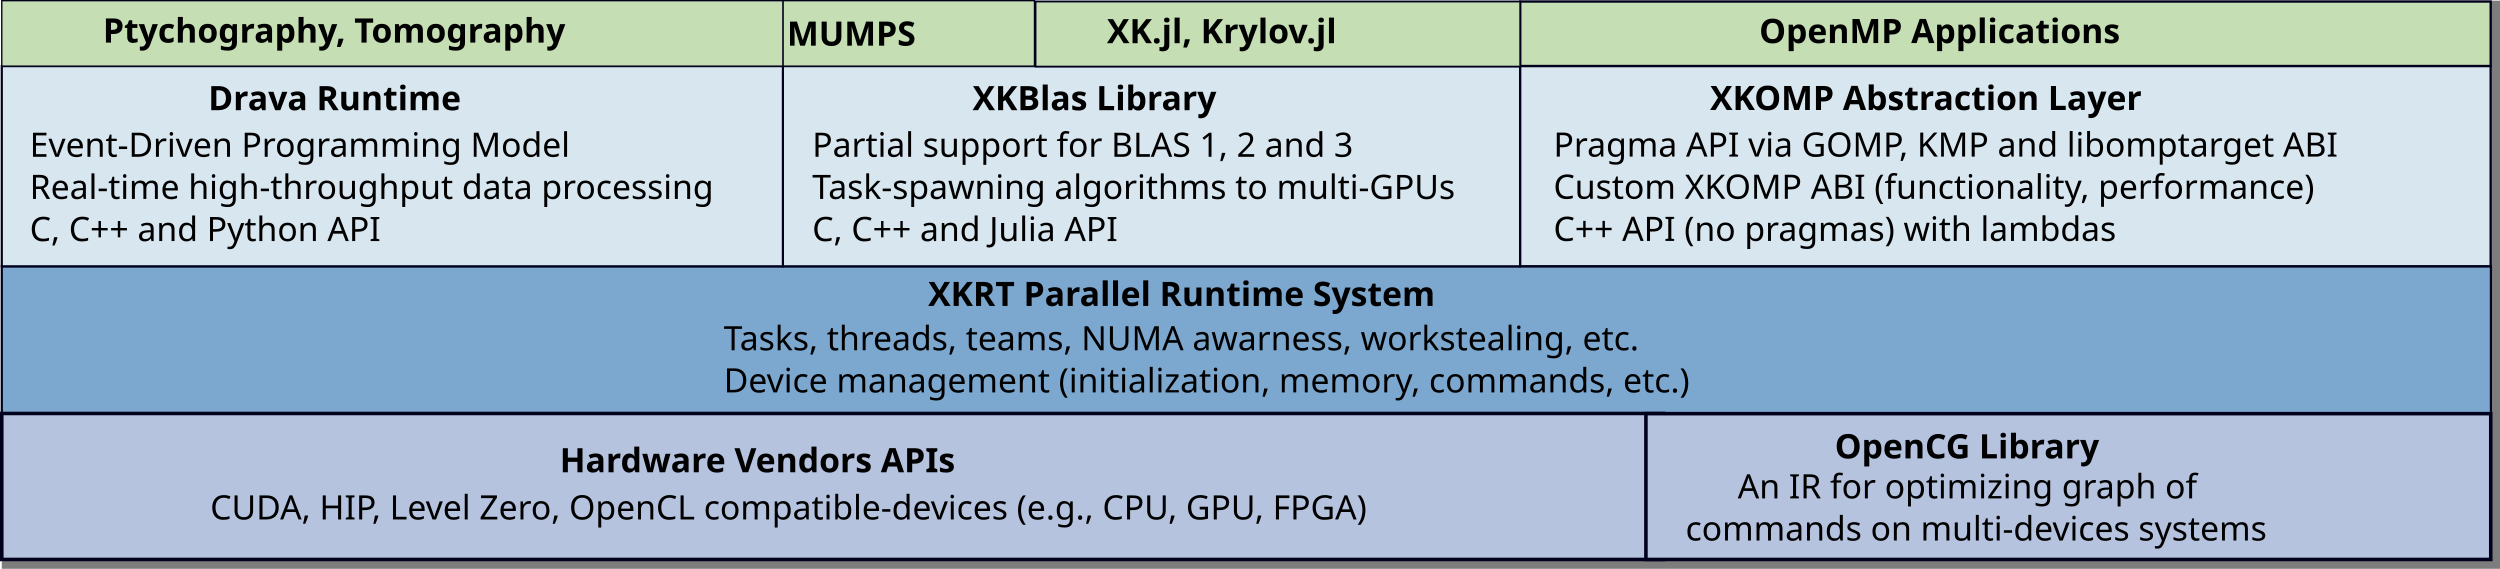
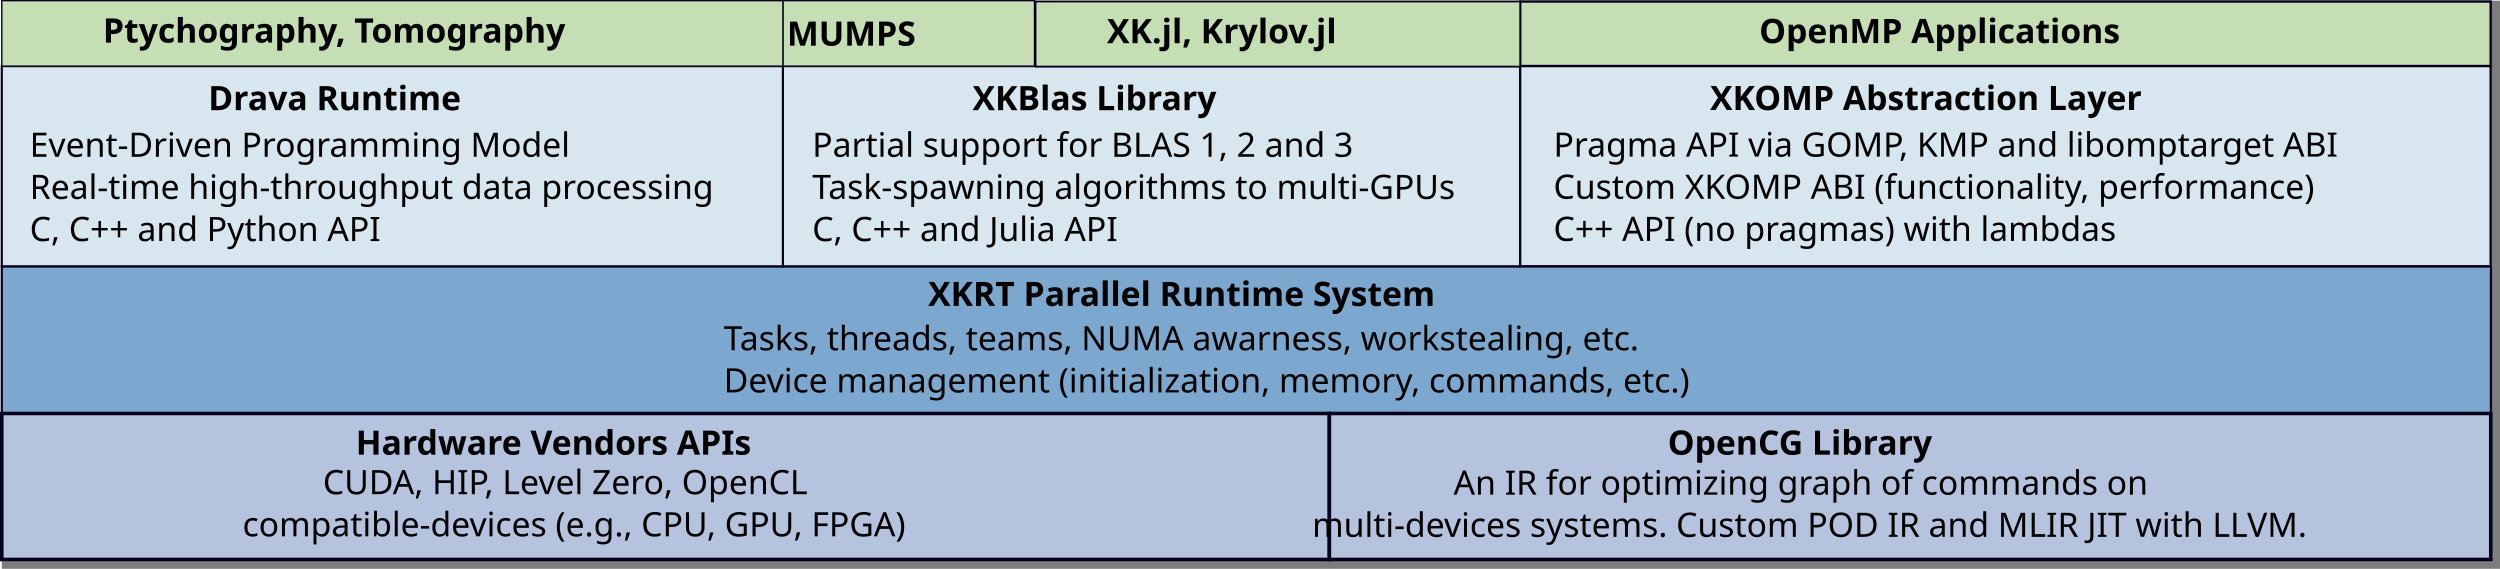
<svg xmlns="http://www.w3.org/2000/svg" width="1284.916mm" height="292.347mm" viewBox="0 0 1284.916 292.347" version="1.1" id="svg3261">
  <defs id="defs3258" />
  <g id="layer1" transform="translate(96.39699,227.3976)">
    <g id="g20948">
      <g id="g1784">
        <rect style="fill:#000000;fill-opacity:0.511;fill-rule:evenodd;stroke-width:0.428;-inkscape-stroke:none;paint-order:stroke fill markers;stop-color:#000000" id="rect1183" width="1284" height="292" x="-95.481" y="-227.051" />
        <g id="g40573" transform="matrix(1.63749,0,0,1.63749,-87.64283,-53.69054)" />
        <g id="g10178" transform="translate(-2.50061)" />
        <g id="g32752">
          <g id="g7511" transform="matrix(1.63749,0,0,1.63749,698.6339,-265.297)">
            <g id="g5525">
              <rect style="fill:#c5deb4;fill-opacity:1;stroke:#00001c;stroke-width:0.732;stroke-miterlimit:4;stroke-dasharray:none;stroke-opacity:1;paint-order:fill markers stroke;stop-color:#000000" id="rect882" width="304.614" height="20.236" x="-8.368" y="23.626" />
              <text xml:space="preserve" style="font-style:normal;font-weight:normal;font-size:10.583px;line-height:1.25;font-family:sans-serif;fill:#000000;fill-opacity:1;stroke:none;stroke-width:0.265" x="143.926" y="36.664" id="text2228">
                <tspan style="font-style:normal;font-variant:normal;font-weight:bold;font-stretch:normal;font-family:sans-serif;-inkscape-font-specification:'sans-serif Bold';text-align:center;text-anchor:middle;stroke-width:0.265" x="143.926" y="36.664" id="tspan5572">OpenMP Applications</tspan>
              </text>
            </g>
          </g>
          <g id="g19155">
            <rect style="font-variation-settings:normal;fill:#7ca8cf;fill-opacity:1;stroke:#00001c;stroke-width:1.132;stroke-linecap:butt;stroke-linejoin:miter;stroke-miterlimit:4;stroke-dasharray:none;stroke-dashoffset:0;stroke-opacity:1;paint-order:fill markers stroke;stop-color:#000000" id="rect7513" width="1279.336" height="75.64" x="-95.481" y="-90.525" />
            <g id="g87408" transform="matrix(1.63749,0,0,1.63749,272.7191,-525.5711)">
              <text xml:space="preserve" style="font-style:normal;font-weight:normal;font-size:10.583px;line-height:1.25;font-family:sans-serif;fill:#000000;fill-opacity:1;stroke:none;stroke-width:0.265" x="166.101" y="278.122" id="text7517">
                <tspan style="font-style:normal;font-variant:normal;font-weight:bold;font-stretch:normal;font-family:sans-serif;-inkscape-font-specification:'sans-serif Bold';text-align:center;text-anchor:middle;stroke-width:0.265" x="166.101" y="278.122" id="tspan7515">XKRT Parallel Runtime System</tspan>
              </text>
              <text xml:space="preserve" style="font-style:normal;font-weight:normal;font-size:10.583px;line-height:1.25;font-family:sans-serif;fill:#000000;fill-opacity:1;stroke:none;stroke-width:0.265" x="1.744" y="292.038" id="text51627">
                <tspan style="stroke-width:0.265" x="1.744" y="292.038" id="tspan61989">Tasks, threads, teams, NUMA awarness, workstealing, etc.</tspan>
                <tspan style="stroke-width:0.265" x="1.744" y="305.267" id="tspan61351">Device management (initialization, memory, commands, etc.)</tspan>
                <tspan style="stroke-width:0.265" x="1.744" y="318.496" id="tspan53609" />
              </text>
            </g>
          </g>
          <g id="g16301">
            <rect style="font-variation-settings:normal;fill:#d8e6ef;fill-opacity:1;stroke:#00001c;stroke-width:1.164;stroke-linecap:butt;stroke-linejoin:miter;stroke-miterlimit:4;stroke-dasharray:none;stroke-dashoffset:0;stroke-opacity:1;paint-order:fill markers stroke;stop-color:#000000" id="rect25095" width="498.836" height="102.836" x="684.869" y="-193.41" />
            <g id="g6841" transform="matrix(1.63749,0,0,1.63749,10.64084,-205.4619)">
              <text xml:space="preserve" style="font-style:normal;font-weight:normal;font-size:10.583px;line-height:1.25;font-family:sans-serif;fill:#000000;fill-opacity:1;stroke:none;stroke-width:0.265" x="559.765" y="21.139" id="text25099">
                <tspan style="font-style:normal;font-variant:normal;font-weight:bold;font-stretch:normal;font-family:sans-serif;-inkscape-font-specification:'sans-serif Bold';text-align:center;text-anchor:middle;stroke-width:0.265" x="559.765" y="21.139" id="tspan25097">XKOMP Abstraction Layer</tspan>
              </text>
              <text xml:space="preserve" style="font-style:normal;font-weight:normal;font-size:10.583px;line-height:1.25;font-family:sans-serif;fill:#000000;fill-opacity:1;stroke:none;stroke-width:0.265" x="422.239" y="35.763" id="text65195">
                <tspan id="tspan65193" style="stroke-width:0.265" x="422.239" y="35.763">Pragma API via GOMP, KMP and libomptarget ABI</tspan>
                <tspan style="stroke-width:0.265" x="422.239" y="48.992" id="tspan65197">Custom XKOMP ABI (functionality, performance)</tspan>
                <tspan style="stroke-width:0.265" x="422.239" y="62.221" id="tspan67701">C++ API (no pragmas) with lambdas</tspan>
              </text>
            </g>
          </g>
          <rect style="font-variation-settings:normal;fill:#d8e6ef;fill-opacity:1;stroke:#00001c;stroke-width:1.115;stroke-linecap:butt;stroke-linejoin:miter;stroke-miterlimit:4;stroke-dasharray:none;stroke-dashoffset:0;stroke-opacity:1;paint-order:fill markers stroke;stop-color:#000000" id="rect25095-5" width="378.885" height="102.885" x="305.985" y="-193.41" />
          <rect style="font-variation-settings:normal;fill:#d8e6ef;fill-opacity:1;stroke:#00001c;stroke-width:1.115;stroke-linecap:butt;stroke-linejoin:miter;stroke-miterlimit:4;stroke-dasharray:none;stroke-dashoffset:0;stroke-opacity:1;paint-order:fill markers stroke;stop-color:#000000" id="rect25095-5-3" width="401.466" height="102.885" x="-95.481" y="-193.41" />
          <g id="g11151" transform="matrix(1.63749,0,0,1.63749,124.5094,-205.3699)">
            <text xml:space="preserve" style="font-style:normal;font-weight:normal;font-size:10.583px;line-height:1.25;font-family:sans-serif;fill:#000000;fill-opacity:1;stroke:none;stroke-width:0.265" x="120.034" y="35.763" id="text65195-0">
              <tspan style="stroke-width:0.265" x="120.034" y="35.763" id="tspan67701-1">Partial support for BLAS 1, 2 and 3</tspan>
              <tspan style="stroke-width:0.265" x="120.034" y="48.992" id="tspan10233">Task-spawning algorithms to multi-GPUs</tspan>
              <tspan style="stroke-width:0.265" x="120.034" y="62.221" id="tspan11023">C, C++ and Julia API</tspan>
            </text>
            <text xml:space="preserve" style="font-style:normal;font-weight:normal;font-size:10.583px;line-height:1.25;font-family:sans-serif;fill:#000000;fill-opacity:1;stroke:none;stroke-width:0.265" x="226.511" y="21.139" id="text25099-7">
              <tspan style="font-style:normal;font-variant:normal;font-weight:bold;font-stretch:normal;font-family:sans-serif;-inkscape-font-specification:'sans-serif Bold';text-align:center;text-anchor:middle;stroke-width:0.265" x="226.511" y="21.139" id="tspan25097-5">XKBlas Library</tspan>
            </text>
          </g>
-           <rect style="font-variation-settings:normal;fill:#b5c3de;fill-opacity:1;stroke:#00001c;stroke-width:1.832;stroke-linecap:butt;stroke-linejoin:miter;stroke-miterlimit:4;stroke-dasharray:none;stroke-dashoffset:0;stroke-opacity:1;paint-order:fill markers stroke;stop-color:#000000" id="rect7513-2" width="854.198" height="75.029" x="-92.98" y="-14.885" transform="translate(-2.50061)" />
-           <rect style="font-variation-settings:normal;fill:#b5c3de;fill-opacity:1;stroke:#00001c;stroke-width:1.832;stroke-linecap:butt;stroke-linejoin:miter;stroke-miterlimit:4;stroke-dasharray:none;stroke-dashoffset:0;stroke-opacity:1;paint-order:fill markers stroke;stop-color:#000000" id="rect7513-2-0" width="434.213" height="74.939" x="752.052" y="-14.795" transform="translate(-2.50061)" />
+           <rect style="font-variation-settings:normal;fill:#b5c3de;fill-opacity:1;stroke:#00001c;stroke-width:1.832;stroke-linecap:butt;stroke-linejoin:miter;stroke-miterlimit:4;stroke-dasharray:none;stroke-dashoffset:0;stroke-opacity:1;paint-order:fill markers stroke;stop-color:#000000" id="rect7513-2" width="682.336" height="75.029" x="-92.98" y="-14.885" transform="translate(-2.50061)" />
+           <rect style="font-variation-settings:normal;fill:#b5c3de;fill-opacity:1;stroke:#00001c;stroke-width:1.832;stroke-linecap:butt;stroke-linejoin:miter;stroke-miterlimit:4;stroke-dasharray:none;stroke-dashoffset:0;stroke-opacity:1;paint-order:fill markers stroke;stop-color:#000000" id="rect7513-2-0" width="596.911" height="75.029" x="589.355" y="-14.885" transform="translate(-2.50061)" />
          <g id="g95913" transform="matrix(1.63749,0,0,1.63749,398.6232,-259.8647)">
            <g id="g1175" transform="translate(-93.7295)">
              <g id="g30305" transform="translate(-68.05105,4.334028)">
-                 <text xml:space="preserve" style="font-style:normal;font-weight:normal;font-size:10.583px;line-height:1.25;font-family:sans-serif;fill:#000000;fill-opacity:1;stroke:none;stroke-width:0.265" x="124.74" y="163.72" id="text40571">
-                   <tspan style="font-style:normal;font-variant:normal;font-weight:bold;font-stretch:normal;font-family:sans-serif;-inkscape-font-specification:'sans-serif Bold';text-align:center;text-anchor:middle;stroke-width:0.265" x="124.74" y="163.72" id="tspan40569">Hardware Vendors APIs </tspan>
-                   <tspan style="text-align:center;text-anchor:middle;stroke-width:0.265" x="124.74" y="176.949" id="tspan73763" />
-                 </text>
-                 <text xml:space="preserve" style="font-style:normal;font-weight:normal;font-size:10.583px;line-height:1.25;font-family:sans-serif;fill:#000000;fill-opacity:1;stroke:none;stroke-width:0.265" x="-74.539" y="178.539" id="text77013">
-                   <tspan id="tspan77011" style="stroke-width:0.265" x="-74.539" y="178.539">CUDA, HIP, Level Zero, OpenCL compatible-devices (e.g., CPU, GPU, FPGA)</tspan>
-                 </text>
+                 <g id="g14627" transform="translate(30.49067,-6.642041)">
+                   <g id="g14635">
+                     <text xml:space="preserve" style="font-style:normal;font-weight:normal;font-size:10.583px;line-height:1.25;font-family:sans-serif;fill:#000000;fill-opacity:1;stroke:none;stroke-width:0.265" x="38.056" y="177.247" id="text77013">
+                       <tspan id="tspan77011" style="text-align:center;text-anchor:middle;stroke-width:0.265" x="38.056" y="177.247">CUDA, HIP, Level Zero, OpenCL</tspan>
+                       <tspan style="text-align:center;text-anchor:middle;stroke-width:0.265" x="38.056" y="190.476" id="tspan5533">compatible-devices (e.g., CPU, GPU, FPGA)</tspan>
+                     </text>
+                   </g>
+                 </g>
              </g>
              <g id="g14546">
                <g id="g30313" transform="translate(0,-2.28048)">
                  <g id="g30321" transform="translate(-18.88054)">
-                     <text xml:space="preserve" style="font-style:normal;font-weight:normal;font-size:10.583px;line-height:1.25;font-family:sans-serif;fill:#000000;fill-opacity:1;stroke:none;stroke-width:0.265" x="459.336" y="165.982" id="text4752">
-                       <tspan style="font-style:normal;font-variant:normal;font-weight:bold;font-stretch:normal;font-family:sans-serif;-inkscape-font-specification:'sans-serif Bold';text-align:center;text-anchor:middle;stroke-width:0.265" x="459.336" y="165.982" id="tspan4748">OpenCG Library</tspan>
-                       <tspan style="text-align:center;text-anchor:middle;stroke-width:0.265" x="459.336" y="179.211" id="tspan4750" />
-                     </text>
-                     <text xml:space="preserve" style="font-style:normal;font-weight:normal;font-size:10.583px;line-height:1.25;font-family:sans-serif;fill:#000000;fill-opacity:1;stroke:none;stroke-width:0.265" x="459.47" y="178.539" id="text4756">
-                       <tspan id="tspan4754" style="text-align:center;text-anchor:middle;stroke-width:0.265" x="459.47" y="178.539">An IR for optimizing graph of</tspan>
-                       <tspan style="text-align:center;text-anchor:middle;stroke-width:0.265" x="459.47" y="191.768" id="tspan9304">commands on multi-devices systems</tspan>
-                     </text>
+                     <g id="g14619" transform="translate(-49.67894,-1.158501)">
+                       <text xml:space="preserve" style="font-style:normal;font-weight:normal;font-size:10.583px;line-height:1.25;font-family:sans-serif;fill:#000000;fill-opacity:1;stroke:none;stroke-width:0.265" x="459.336" y="165.982" id="text4752">
+                         <tspan style="font-style:normal;font-variant:normal;font-weight:bold;font-stretch:normal;font-family:sans-serif;-inkscape-font-specification:'sans-serif Bold';text-align:center;text-anchor:middle;stroke-width:0.265" x="459.336" y="165.982" id="tspan4748">OpenCG Library</tspan>
+                         <tspan style="text-align:center;text-anchor:middle;stroke-width:0.265" x="459.336" y="179.211" id="tspan4750" />
+                       </text>
+                       <text xml:space="preserve" style="font-style:normal;font-weight:normal;font-size:10.583px;line-height:1.25;font-family:sans-serif;fill:#000000;fill-opacity:1;stroke:none;stroke-width:0.265" x="459.594" y="178.539" id="text4756">
+                         <tspan style="text-align:center;text-anchor:middle;stroke-width:0.265" x="459.594" y="178.539" id="tspan9304">An IR for optimizing graph of commands on</tspan>
+                         <tspan style="text-align:center;text-anchor:middle;stroke-width:0.265" x="459.594" y="191.768" id="tspan2181">multi-devices systems. Custom POD IR and MLIR JIT with LLVM.</tspan>
+                       </text>
+                       <text xml:space="preserve" style="font-style:normal;font-weight:normal;font-size:10.583px;line-height:1.25;font-family:sans-serif;fill:#000000;fill-opacity:1;stroke:none;stroke-width:0.265" x="69.479" y="165.982" id="text14641">
+                         <tspan style="font-style:normal;font-variant:normal;font-weight:bold;font-stretch:normal;font-family:sans-serif;-inkscape-font-specification:'sans-serif Bold';text-align:center;text-anchor:middle;stroke-width:0.265" x="69.479" y="165.982" id="tspan14637">Hardware Vendors APIs </tspan>
+                         <tspan style="text-align:center;text-anchor:middle;stroke-width:0.265" x="69.479" y="179.211" id="tspan14639" />
+                       </text>
+                     </g>
                  </g>
                </g>
              </g>
            </g>
          </g>
          <g id="g24995">
            <rect style="fill:#c5deb4;fill-opacity:1;stroke:#00001c;stroke-width:0.694;stroke-miterlimit:4;stroke-dasharray:none;stroke-opacity:1;paint-order:fill markers stroke;stop-color:#000000" id="rect882-7" width="129.306" height="33.641" x="305.985" y="-227.051" />
            <text xml:space="preserve" style="font-style:normal;font-weight:normal;font-size:17.33px;line-height:1.25;font-family:sans-serif;fill:#000000;fill-opacity:1;stroke:none;stroke-width:0.433" x="370.477" y="-203.922" id="text25099-7-4">
              <tspan style="font-style:normal;font-variant:normal;font-weight:bold;font-stretch:normal;font-family:sans-serif;-inkscape-font-specification:'sans-serif Bold';text-align:center;text-anchor:middle;stroke-width:0.433" x="370.477" y="-203.922" id="tspan25097-5-8">MUMPS</tspan>
            </text>
          </g>
          <g id="g25000">
            <rect style="fill:#c5deb4;fill-opacity:1;stroke:#00001c;stroke-width:0.694;stroke-miterlimit:4;stroke-dasharray:none;stroke-opacity:1;paint-order:fill markers stroke;stop-color:#000000" id="rect882-7-9" width="401.466" height="33.641" x="-95.481" y="-227.051" />
            <text xml:space="preserve" style="font-style:normal;font-weight:normal;font-size:17.33px;line-height:1.25;font-family:sans-serif;fill:#000000;fill-opacity:1;stroke:none;stroke-width:0.433" x="104.613" y="-205.517" id="text25099-7-4-0">
              <tspan style="font-style:normal;font-variant:normal;font-weight:bold;font-stretch:normal;font-family:sans-serif;-inkscape-font-specification:'sans-serif Bold';text-align:center;text-anchor:middle;stroke-width:0.433" x="104.613" y="-205.517" id="tspan25097-5-8-9">Ptychography, Tomography</tspan>
            </text>
          </g>
          <g id="g16316" transform="matrix(1.003825,0,0,0.9999489,-2.557415,0.217636)">
            <rect style="fill:#c5deb4;fill-opacity:1;stroke:#00001c;stroke-width:0.907;stroke-miterlimit:4;stroke-dasharray:none;stroke-opacity:1;paint-order:fill markers stroke;stop-color:#000000" id="rect882-7-8" width="248.143" height="33.429" x="436.727" y="-226.838" />
            <text xml:space="preserve" style="font-style:normal;font-weight:normal;font-size:17.33px;line-height:1.25;font-family:sans-serif;fill:#000000;fill-opacity:1;stroke:none;stroke-width:0.433" x="561.361" y="-205.411" id="text25099-7-2">
              <tspan style="font-style:normal;font-variant:normal;font-weight:bold;font-stretch:normal;font-family:sans-serif;-inkscape-font-specification:'sans-serif Bold';text-align:center;text-anchor:middle;stroke-width:0.433" x="561.361" y="-205.411" id="tspan25097-5-7">XK.jl, Krylov.jl</tspan>
            </text>
          </g>
          <g id="g10060" transform="translate(0.3019074)">
            <text xml:space="preserve" style="font-style:normal;font-weight:normal;font-size:17.33px;line-height:1.25;font-family:sans-serif;fill:#000000;fill-opacity:1;stroke:none;stroke-width:0.433" x="104.573" y="-170.754" id="text25099-7-7">
              <tspan style="font-style:normal;font-variant:normal;font-weight:bold;font-stretch:normal;font-family:sans-serif;-inkscape-font-specification:'sans-serif Bold';text-align:center;text-anchor:middle;stroke-width:0.433" x="104.573" y="-170.754" id="tspan25097-5-72">Drava Runtime</tspan>
            </text>
            <text xml:space="preserve" style="font-style:normal;font-weight:normal;font-size:17.33px;line-height:1.25;font-family:sans-serif;fill:#000000;fill-opacity:1;stroke:none;stroke-width:0.433" x="-81.428" y="-146.808" id="text65195-0-6">
              <tspan style="stroke-width:0.433" x="-81.428" y="-146.808" id="tspan11023-2">Event-Driven Programming Model</tspan>
              <tspan style="stroke-width:0.433" x="-81.428" y="-125.145" id="tspan9525">Real-time high-throughput data processing</tspan>
              <tspan style="stroke-width:0.433" x="-81.428" y="-103.483" id="tspan20891">C, C++ and Python API</tspan>
            </text>
          </g>
        </g>
      </g>
    </g>
  </g>
</svg>
